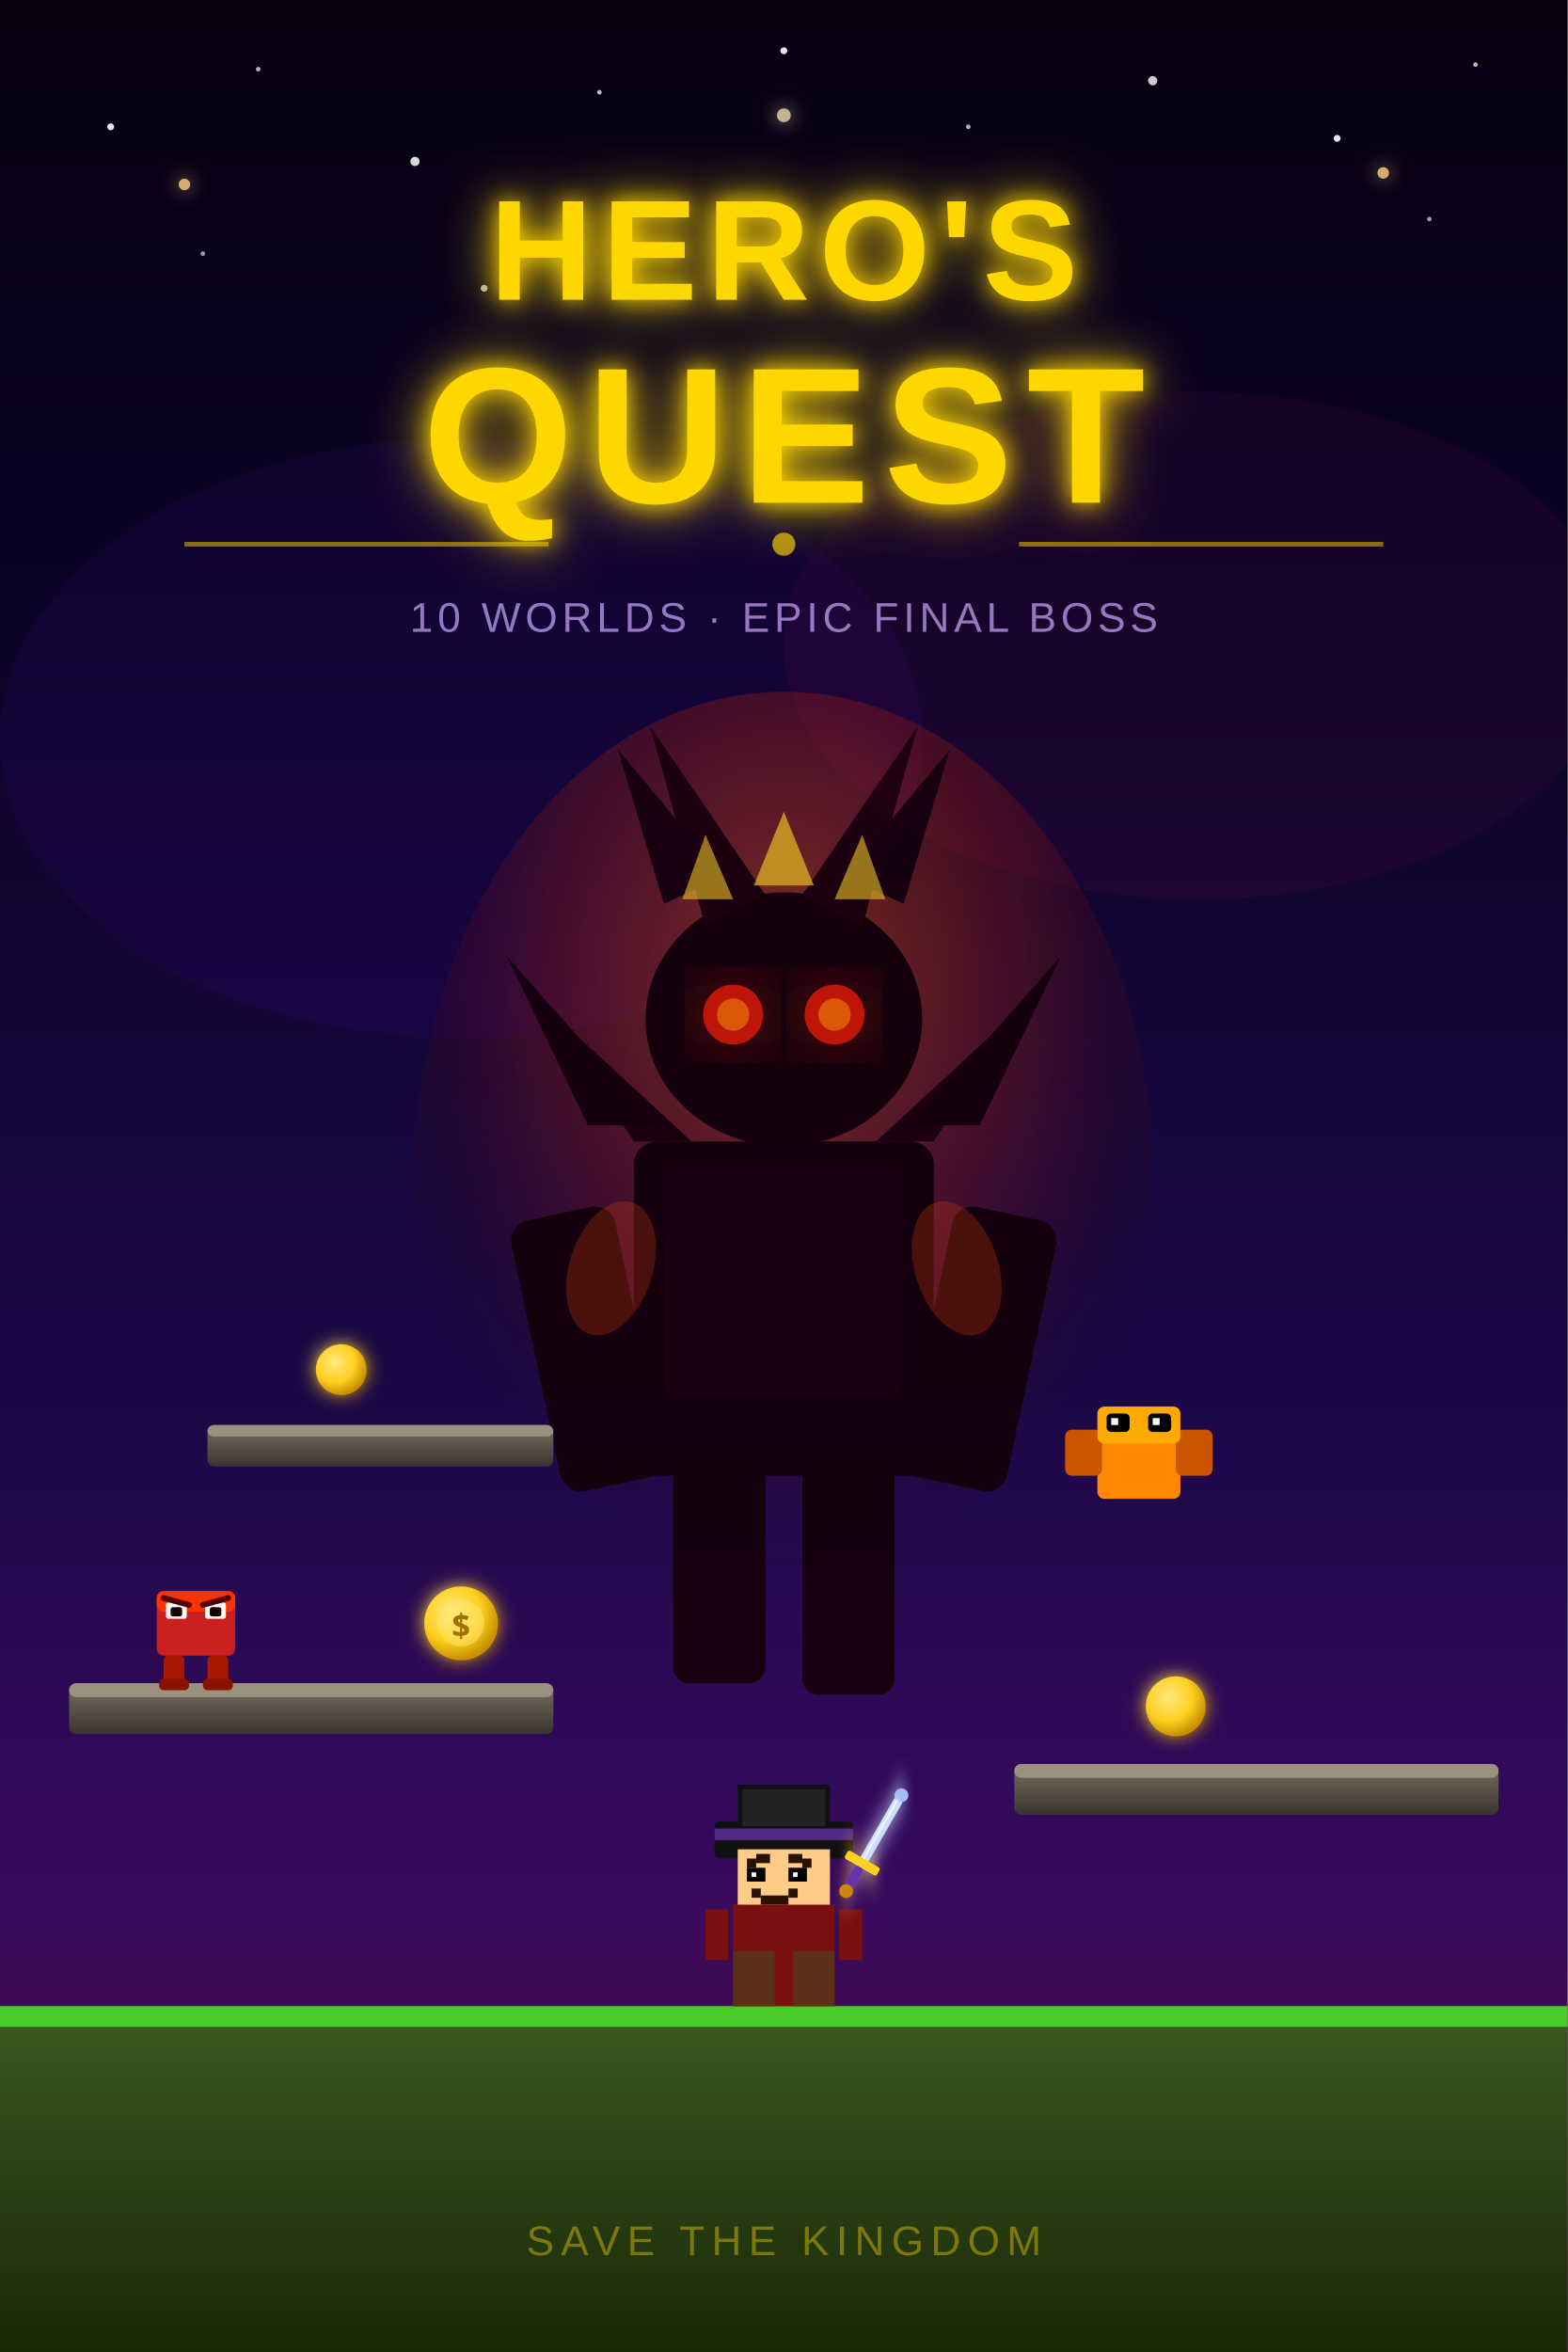
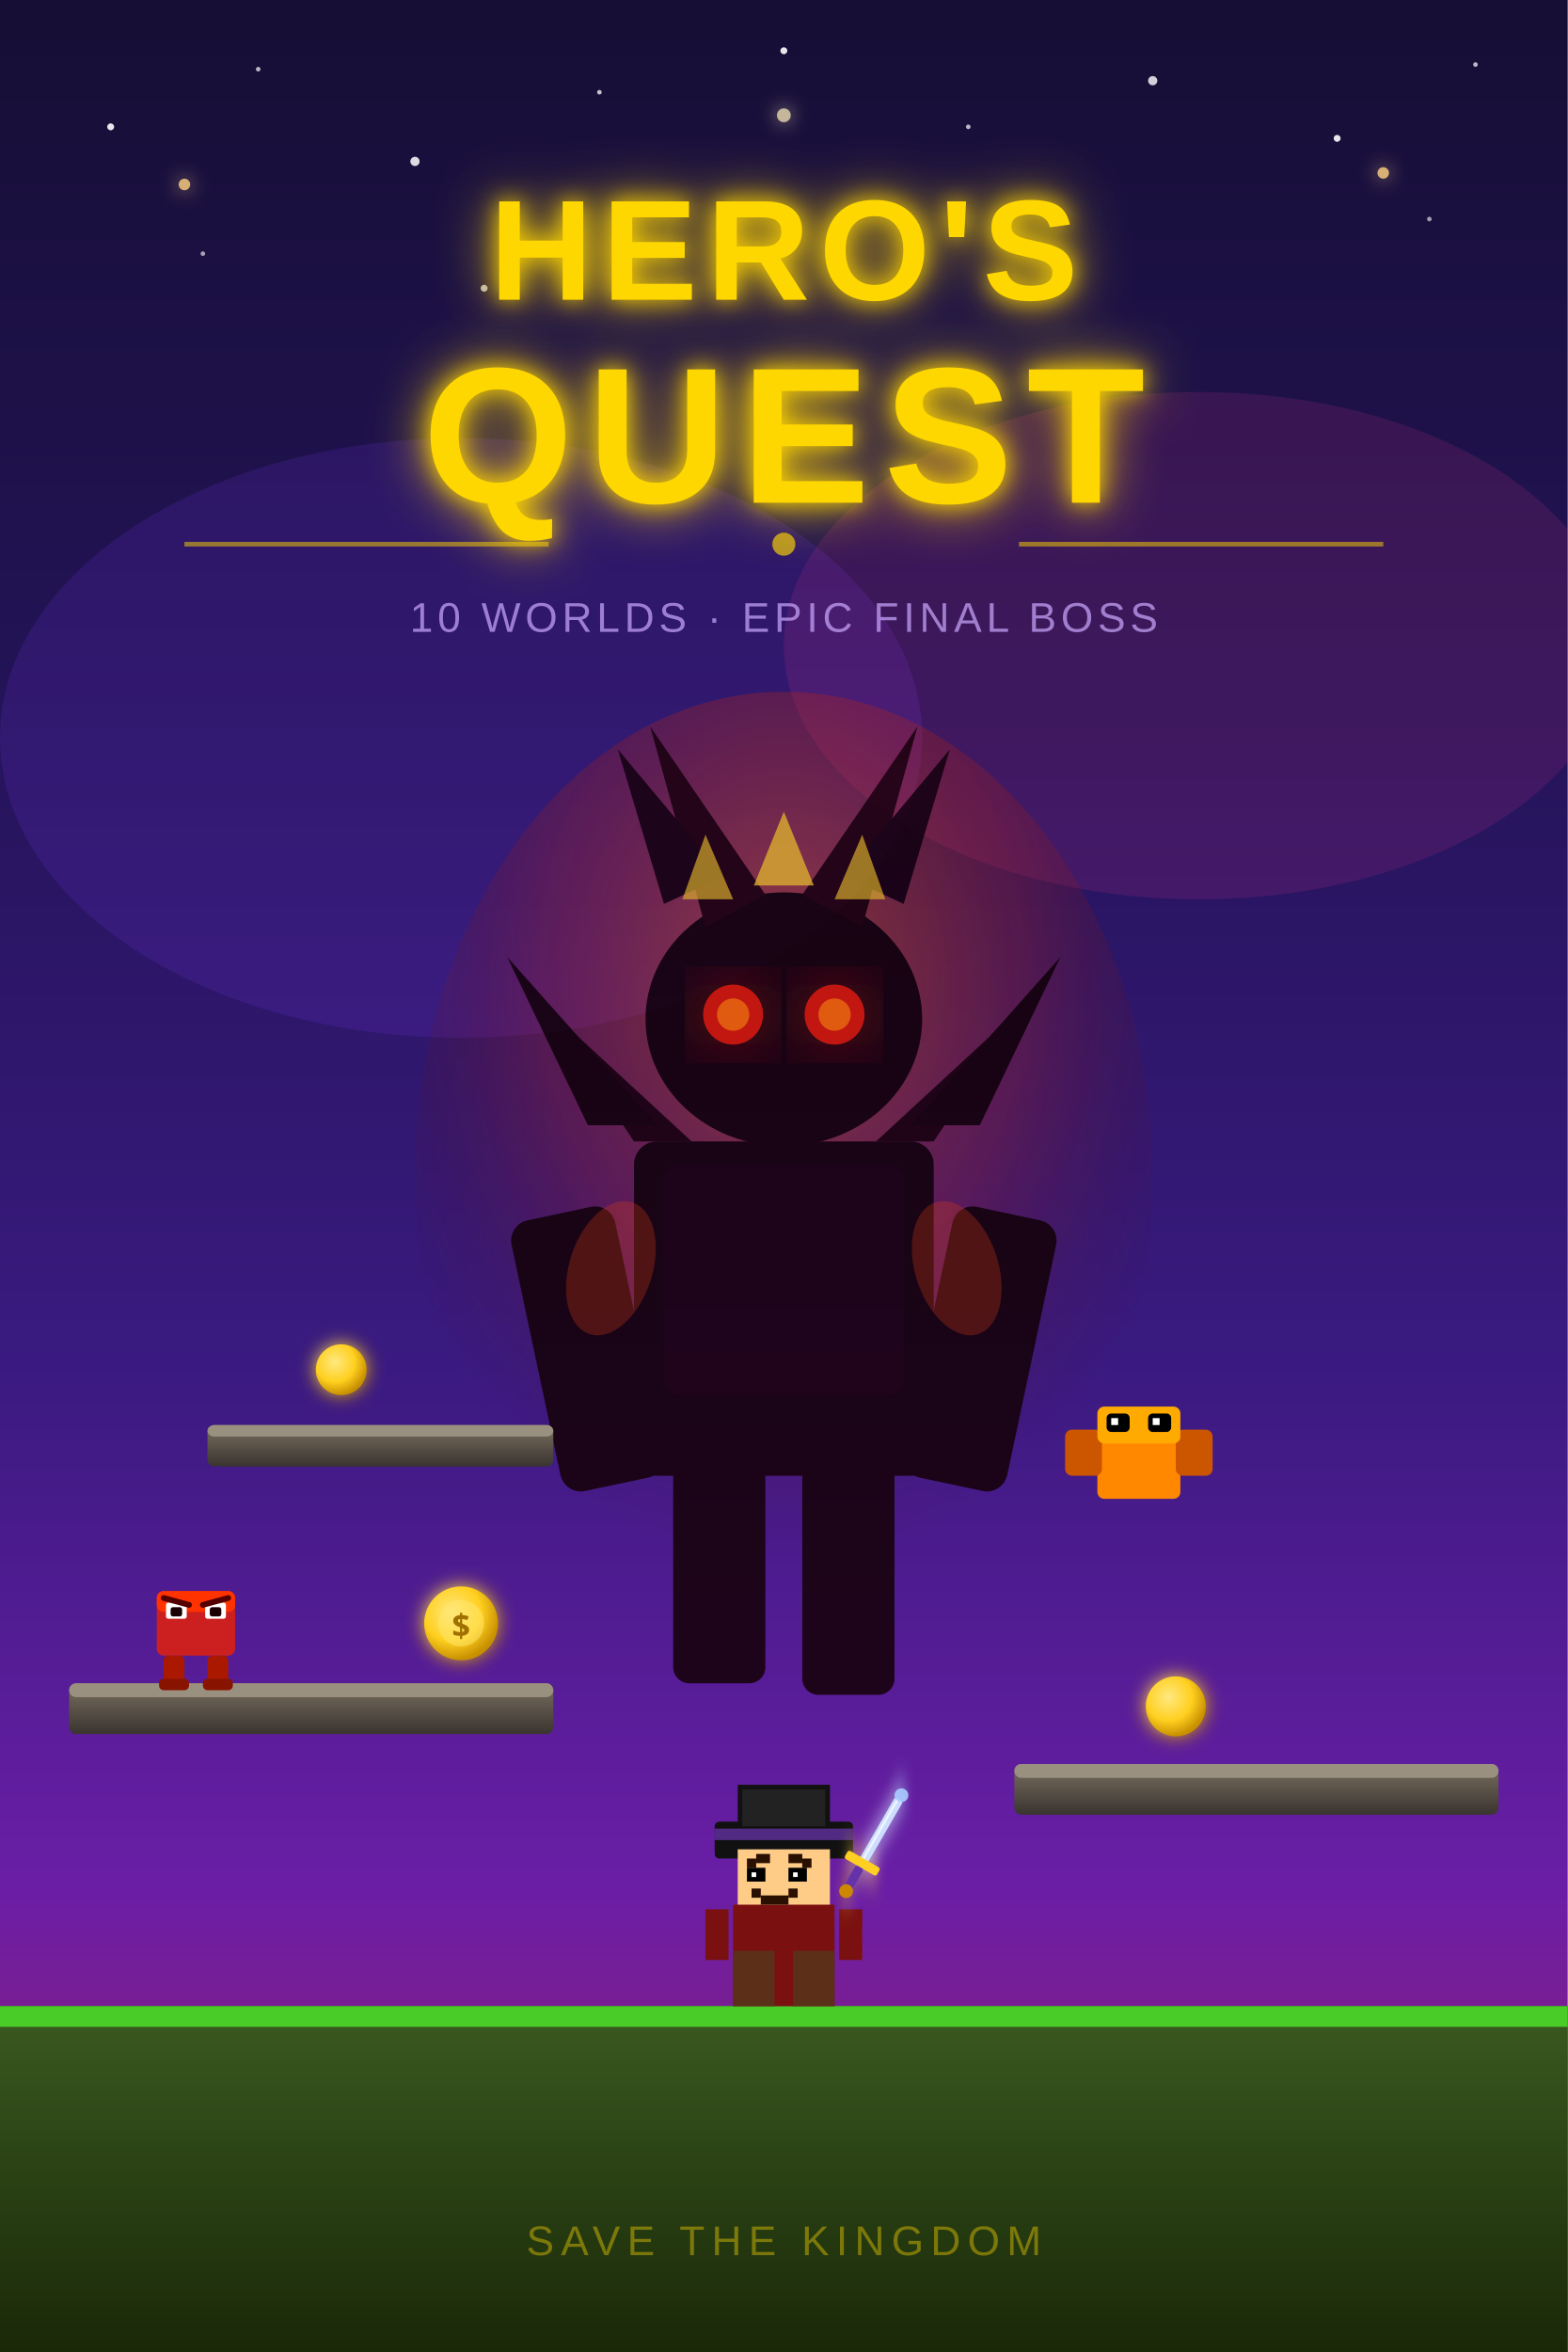
<svg xmlns="http://www.w3.org/2000/svg" viewBox="0 0 680 1020" width="400" height="600">
  <defs>
    <linearGradient id="skyGrad" x1="0" y1="0" x2="0" y2="1">
-       <stop offset="0%" stop-color="#060010" />
-       <stop offset="28%" stop-color="#0c0428" />
-       <stop offset="58%" stop-color="#1a0845" />
-       <stop offset="80%" stop-color="#380a60" />
-       <stop offset="100%" stop-color="#5a0a30" />
+       <stop offset="0%" stop-color="#160e34" />
+       <stop offset="28%" stop-color="#221355" />
+       <stop offset="58%" stop-color="#3a1a80" />
+       <stop offset="80%" stop-color="#6a1ea6" />
+       <stop offset="100%" stop-color="#a52060" />
    </linearGradient>
    <linearGradient id="groundGrad" x1="0" y1="0" x2="0" y2="1">
      <stop offset="0%" stop-color="#3a5a20" />
      <stop offset="100%" stop-color="#1a2808" />
    </linearGradient>
    <linearGradient id="stoneGrad" x1="0" y1="0" x2="0" y2="1">
      <stop offset="0%" stop-color="#7a7060" />
      <stop offset="100%" stop-color="#3a3430" />
    </linearGradient>
    <radialGradient id="bossGlow" cx="50%" cy="30%" r="60%">
      <stop offset="0%" stop-color="#ff6600" stop-opacity="0.8" />
      <stop offset="55%" stop-color="#cc2200" stop-opacity="0.4" />
      <stop offset="100%" stop-color="#440000" stop-opacity="0" />
    </radialGradient>
    <radialGradient id="coinGrad" cx="38%" cy="35%" r="65%">
      <stop offset="0%" stop-color="#ffe880" />
      <stop offset="60%" stop-color="#ffd020" />
      <stop offset="100%" stop-color="#c89000" />
    </radialGradient>
    <filter id="titleGlow" x="-25%" y="-60%" width="150%" height="220%">
      <feGaussianBlur in="SourceGraphic" stdDeviation="12" result="blur1" />
      <feGaussianBlur in="SourceGraphic" stdDeviation="5" result="blur2" />
      <feMerge>
        <feMergeNode in="blur1" />
        <feMergeNode in="blur2" />
        <feMergeNode in="SourceGraphic" />
      </feMerge>
    </filter>
    <filter id="swordGlow" x="-60%" y="-60%" width="220%" height="220%">
      <feGaussianBlur in="SourceGraphic" stdDeviation="5" result="blur" />
      <feMerge>
        <feMergeNode in="blur" />
        <feMergeNode in="SourceGraphic" />
      </feMerge>
    </filter>
    <filter id="bossGlowF" x="-30%" y="-30%" width="160%" height="160%">
      <feGaussianBlur in="SourceGraphic" stdDeviation="18" result="blur" />
      <feMerge>
        <feMergeNode in="blur" />
        <feMergeNode in="SourceGraphic" />
      </feMerge>
    </filter>
    <filter id="starGlow" x="-80%" y="-80%" width="260%" height="260%">
      <feGaussianBlur in="SourceGraphic" stdDeviation="4" result="blur" />
      <feMerge>
        <feMergeNode in="blur" />
        <feMergeNode in="SourceGraphic" />
      </feMerge>
    </filter>
  </defs>
  <rect width="680" height="1020" fill="url(#skyGrad)" />
  <g fill="#fff">
    <circle cx="48" cy="55" r="1.5" opacity="0.9" />
    <circle cx="112" cy="30" r="1" opacity="0.7" />
    <circle cx="180" cy="70" r="2" opacity="0.85" />
    <circle cx="260" cy="40" r="1" opacity="0.75" />
    <circle cx="340" cy="22" r="1.5" opacity="0.9" />
    <circle cx="420" cy="55" r="1" opacity="0.7" />
    <circle cx="500" cy="35" r="2" opacity="0.8" />
    <circle cx="580" cy="60" r="1.5" opacity="0.9" />
    <circle cx="640" cy="28" r="1" opacity="0.7" />
    <circle cx="88" cy="110" r="1" opacity="0.6" />
    <circle cx="210" cy="125" r="1.5" opacity="0.7" />
    <circle cx="460" cy="110" r="1.5" opacity="0.7" />
    <circle cx="620" cy="95" r="1" opacity="0.6" />
  </g>
  <g filter="url(#starGlow)">
    <circle cx="80" cy="80" r="2.5" fill="#ffd080" opacity="0.8" />
    <circle cx="600" cy="75" r="2.5" fill="#ffd080" opacity="0.8" />
    <circle cx="340" cy="50" r="3" fill="#ffeebb" opacity="0.7" />
  </g>
-   <ellipse cx="200" cy="320" rx="200" ry="130" fill="#4400aa" opacity="0.1" />
-   <ellipse cx="520" cy="280" rx="180" ry="110" fill="#aa0055" opacity="0.08" />
+   <ellipse cx="200" cy="320" rx="200" ry="130" fill="#7733ee" opacity="0.16" />
+   <ellipse cx="520" cy="280" rx="180" ry="110" fill="#ee3388" opacity="0.13" />
  <g transform="translate(340, 510)" opacity="0.85">
    <ellipse cx="0" cy="0" rx="160" ry="210" fill="url(#bossGlow)" opacity="0.7" />
    <rect x="-48" y="120" width="40" height="100" rx="7" fill="#140005" />
    <rect x="8" y="120" width="40" height="105" rx="7" fill="#140005" />
    <rect x="-65" y="-15" width="130" height="145" rx="10" fill="#140005" />
    <rect x="-52" y="-5" width="104" height="100" rx="6" fill="#1a000a" />
    <polygon points="-65,-15 -105,-75 -40,-15" fill="#1c0008" />
    <polygon points="65,-15 105,-75 40,-15" fill="#1c0008" />
    <polygon points="-85,-22 -120,-95 -55,-22" fill="#140005" />
    <polygon points="85,-22 120,-95 55,-22" fill="#140005" />
    <rect x="-108" y="15" width="46" height="120" rx="9" fill="#140005" transform="rotate(-12,-85,75)" />
    <rect x="62" y="15" width="46" height="120" rx="9" fill="#140005" transform="rotate(12,85,75)" />
    <ellipse cx="0" cy="-68" rx="60" ry="55" fill="#140005" />
    <polygon points="-34,-108 -58,-195 -8,-122" fill="#200008" />
    <polygon points="34,-108 58,-195 8,-122" fill="#200008" />
    <polygon points="-52,-118 -72,-185 -26,-130" fill="#18000a" />
    <polygon points="52,-118 72,-185 26,-130" fill="#18000a" />
    <polygon points="-44,-120 -34,-148 -22,-120" fill="#ffd020" opacity="0.65" />
    <polygon points="-13,-126 0,-158 13,-126" fill="#ffd020" opacity="0.75" />
    <polygon points="22,-120 34,-148 44,-120" fill="#ffd020" opacity="0.65" />
    <circle cx="-22" cy="-70" r="13" fill="#ff1a00" filter="url(#bossGlowF)" opacity="0.85" />
    <circle cx="22" cy="-70" r="13" fill="#ff1a00" filter="url(#bossGlowF)" opacity="0.85" />
    <circle cx="-22" cy="-70" r="7" fill="#ff6600" />
    <circle cx="22" cy="-70" r="7" fill="#ff6600" />
    <ellipse cx="-75" cy="40" rx="18" ry="30" fill="#ff4400" opacity="0.28" transform="rotate(18,-75,40)" />
    <ellipse cx="75" cy="40" rx="18" ry="30" fill="#ff4400" opacity="0.28" transform="rotate(-18,75,40)" />
  </g>
  <rect x="0" y="870" width="680" height="150" fill="url(#groundGrad)" />
  <rect x="0" y="870" width="680" height="9" fill="#4acc28" />
  <rect x="30" y="730" width="210" height="22" fill="url(#stoneGrad)" rx="3" />
  <rect x="30" y="730" width="210" height="6" fill="#9a9080" rx="3" />
  <rect x="440" y="765" width="210" height="22" fill="url(#stoneGrad)" rx="3" />
  <rect x="440" y="765" width="210" height="6" fill="#9a9080" rx="3" />
  <rect x="90" y="618" width="150" height="18" fill="url(#stoneGrad)" rx="3" />
  <rect x="90" y="618" width="150" height="5" fill="#9a9080" rx="3" />
  <g filter="url(#starGlow)">
    <circle cx="200" cy="704" r="16" fill="url(#coinGrad)" />
    <circle cx="200" cy="704" r="10" fill="#ffe870" opacity="0.5" />
    <text x="200" y="710" font-family="Arial Black" font-size="14" text-anchor="middle" fill="#a07000" font-weight="bold">$</text>
    <circle cx="510" cy="740" r="13" fill="url(#coinGrad)" />
    <circle cx="148" cy="594" r="11" fill="url(#coinGrad)" />
  </g>
  <g transform="translate(68, 690)">
    <rect x="0" y="0" width="34" height="28" rx="3" fill="#cc2020" />
    <rect x="0" y="0" width="34" height="9" rx="3" fill="#ff3300" />
    <rect x="4" y="5" width="9" height="7" rx="1" fill="#fff" />
    <rect x="21" y="5" width="9" height="7" rx="1" fill="#fff" />
    <rect x="6" y="7" width="5" height="4" rx="1" fill="#1a0000" />
    <rect x="23" y="7" width="5" height="4" rx="1" fill="#1a0000" />
    <line x1="3" y1="3" x2="14" y2="6" stroke="#550000" stroke-width="2.5" stroke-linecap="round" />
    <line x1="31" y1="3" x2="20" y2="6" stroke="#550000" stroke-width="2.5" stroke-linecap="round" />
    <rect x="3" y="28" width="9" height="12" rx="2" fill="#aa1800" />
    <rect x="22" y="28" width="9" height="12" rx="2" fill="#aa1800" />
    <rect x="1" y="38" width="13" height="5" rx="2" fill="#881400" />
    <rect x="20" y="38" width="13" height="5" rx="2" fill="#881400" />
  </g>
  <g transform="translate(472, 610)">
    <rect x="4" y="12" width="36" height="28" rx="3" fill="#ff8800" />
    <rect x="-10" y="10" width="16" height="20" rx="3" fill="#cc5500" />
    <rect x="38" y="10" width="16" height="20" rx="3" fill="#cc5500" />
    <rect x="4" y="0" width="36" height="16" rx="3" fill="#ffaa00" />
    <rect x="8" y="3" width="10" height="8" rx="2" fill="#000" />
    <rect x="10" y="5" width="3" height="3" fill="#fff" />
    <rect x="26" y="3" width="10" height="8" rx="2" fill="#000" />
    <rect x="28" y="5" width="3" height="3" fill="#fff" />
  </g>
  <rect x="310" y="790" width="60" height="16" rx="2" fill="#111111" />
  <rect x="320" y="774" width="40" height="20" fill="#111111" />
  <rect x="322" y="776" width="36" height="16" fill="#222222" />
  <rect x="310" y="793" width="60" height="5" fill="#6633aa" opacity="0.75" />
  <rect x="320" y="802" width="40" height="32" fill="#ffcc88" />
  <rect x="318" y="826" width="44" height="44" fill="#7a1010" />
  <rect x="318" y="846" width="18" height="24" fill="#5c3018" />
  <rect x="344" y="846" width="18" height="24" fill="#5c3018" />
  <rect x="306" y="828" width="10" height="22" fill="#7a1010" />
  <rect x="364" y="828" width="10" height="22" fill="#7a1010" />
  <rect x="324" y="806" width="4" height="4" fill="#2a1000" />
  <rect x="328" y="804" width="6" height="4" fill="#2a1000" />
  <rect x="342" y="804" width="6" height="4" fill="#2a1000" />
  <rect x="348" y="806" width="4" height="4" fill="#2a1000" />
  <rect x="324" y="810" width="8" height="6" fill="#000000" />
  <rect x="342" y="810" width="8" height="6" fill="#000000" />
  <rect x="326" y="812" width="2" height="2" fill="#ffffff" />
  <rect x="344" y="812" width="2" height="2" fill="#ffffff" />
  <rect x="330" y="822" width="12" height="4" fill="#2a1000" />
  <rect x="326" y="819" width="4" height="4" fill="#2a1000" />
  <rect x="342" y="819" width="4" height="4" fill="#2a1000" />
  <g transform="translate(374, 808) rotate(30)" filter="url(#swordGlow)">
    <rect x="-2" y="-32" width="4" height="32" rx="1" fill="#ccddff" />
    <rect x="-1" y="-32" width="1" height="32" fill="#ffffff" opacity="0.7" />
    <circle cx="0" cy="-34" r="3" fill="#aaccff" opacity="0.9" />
    <rect x="-8" y="-2" width="16" height="4" rx="1" fill="#ffd020" />
    <rect x="-2" y="2" width="4" height="10" rx="1" fill="#6633aa" />
    <circle cx="0" cy="14" r="3" fill="#cc8800" />
  </g>
  <text x="340" y="130" font-family="'Arial Black', Arial, sans-serif" font-size="62" font-weight="900" text-anchor="middle" letter-spacing="4" fill="#FFD700" filter="url(#titleGlow)">HERO'S</text>
  <text x="340" y="218" font-family="'Arial Black', Arial, sans-serif" font-size="84" font-weight="900" text-anchor="middle" letter-spacing="6" fill="#FFD700" filter="url(#titleGlow)">QUEST</text>
  <line x1="80" y1="236" x2="238" y2="236" stroke="#FFD700" stroke-width="2" opacity="0.5" />
  <line x1="442" y1="236" x2="600" y2="236" stroke="#FFD700" stroke-width="2" opacity="0.5" />
  <circle cx="340" cy="236" r="5" fill="#FFD700" opacity="0.65" />
  <text x="340" y="274" font-family="Arial, sans-serif" font-size="18" text-anchor="middle" fill="#ccaaff" opacity="0.7" letter-spacing="2">10 WORLDS · EPIC FINAL BOSS</text>
  <text x="340" y="978" font-family="Arial, sans-serif" font-size="18" text-anchor="middle" fill="#FFD700" opacity="0.4" letter-spacing="3">SAVE THE KINGDOM</text>
</svg>
